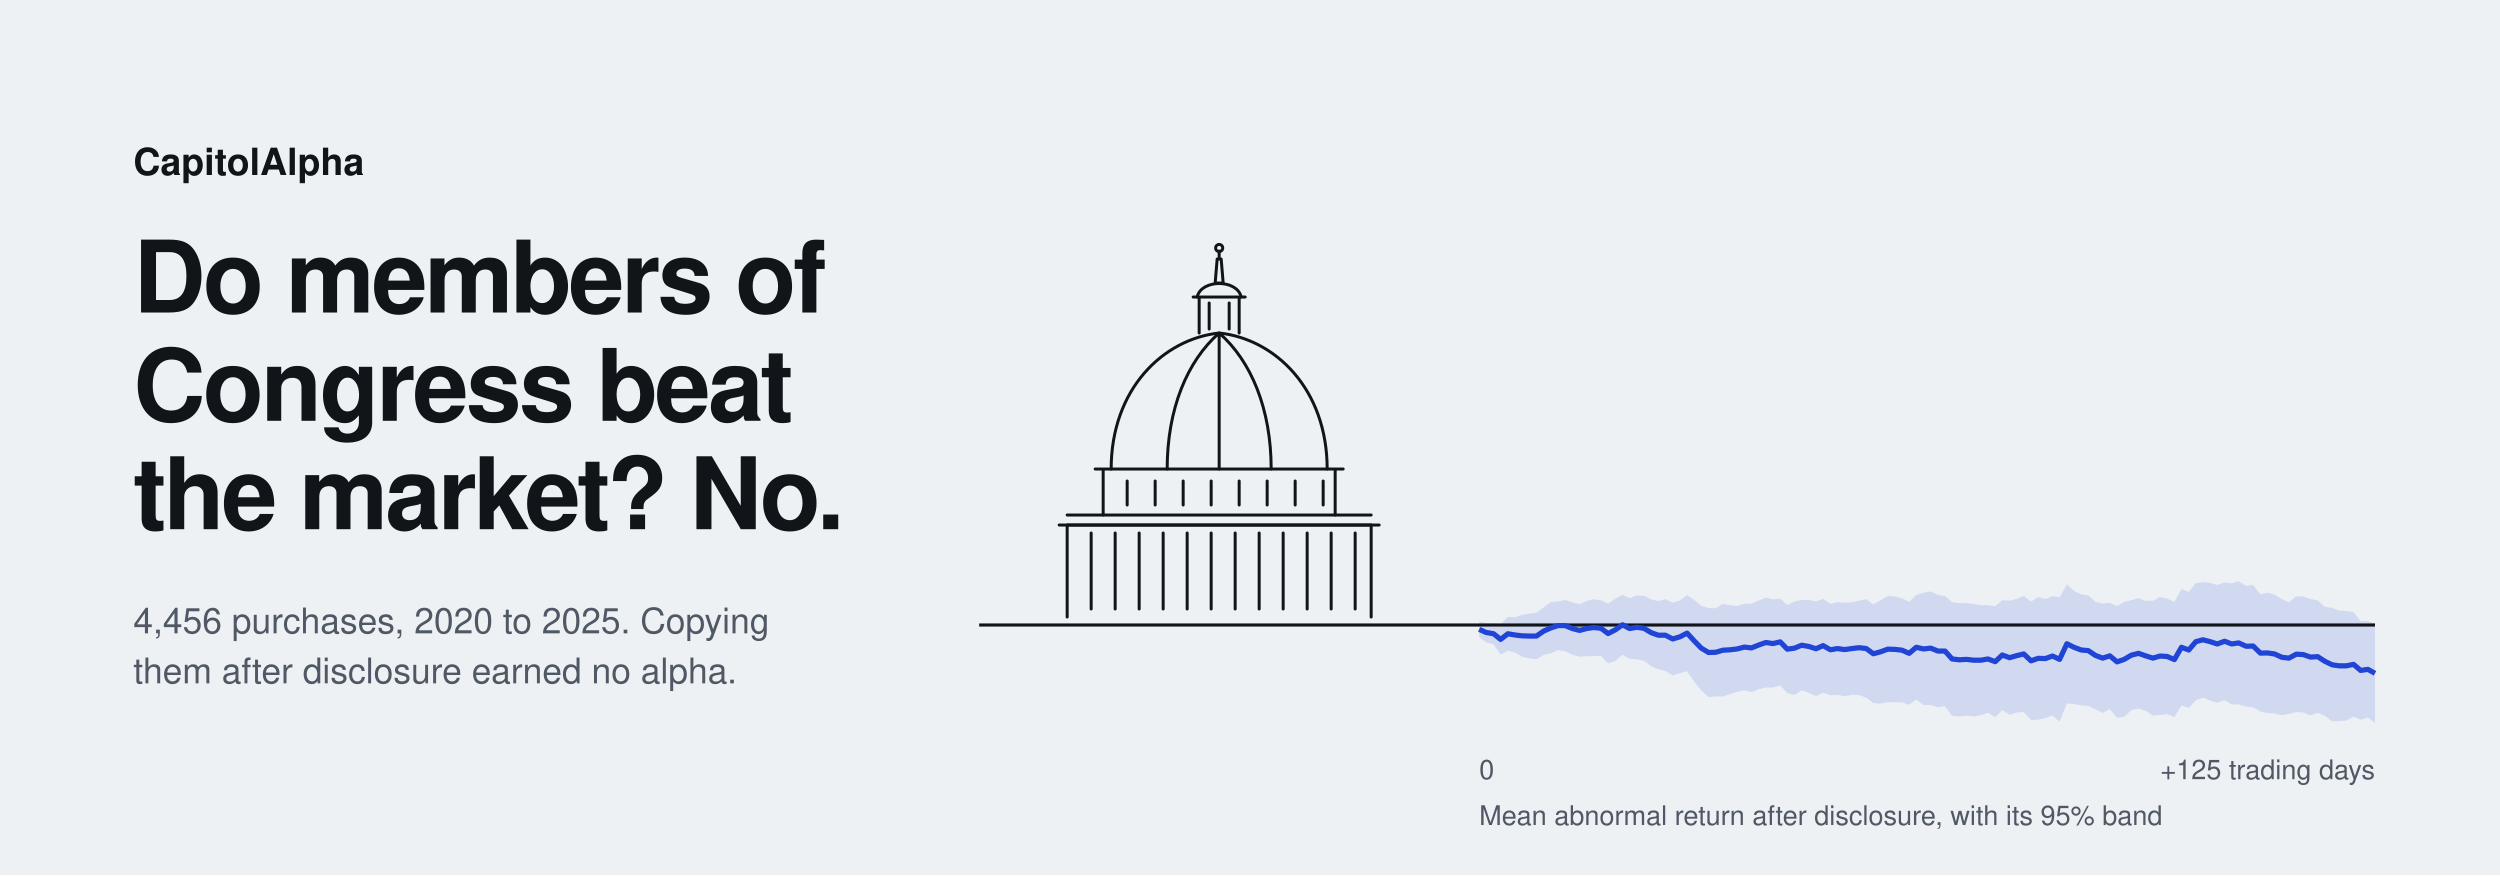
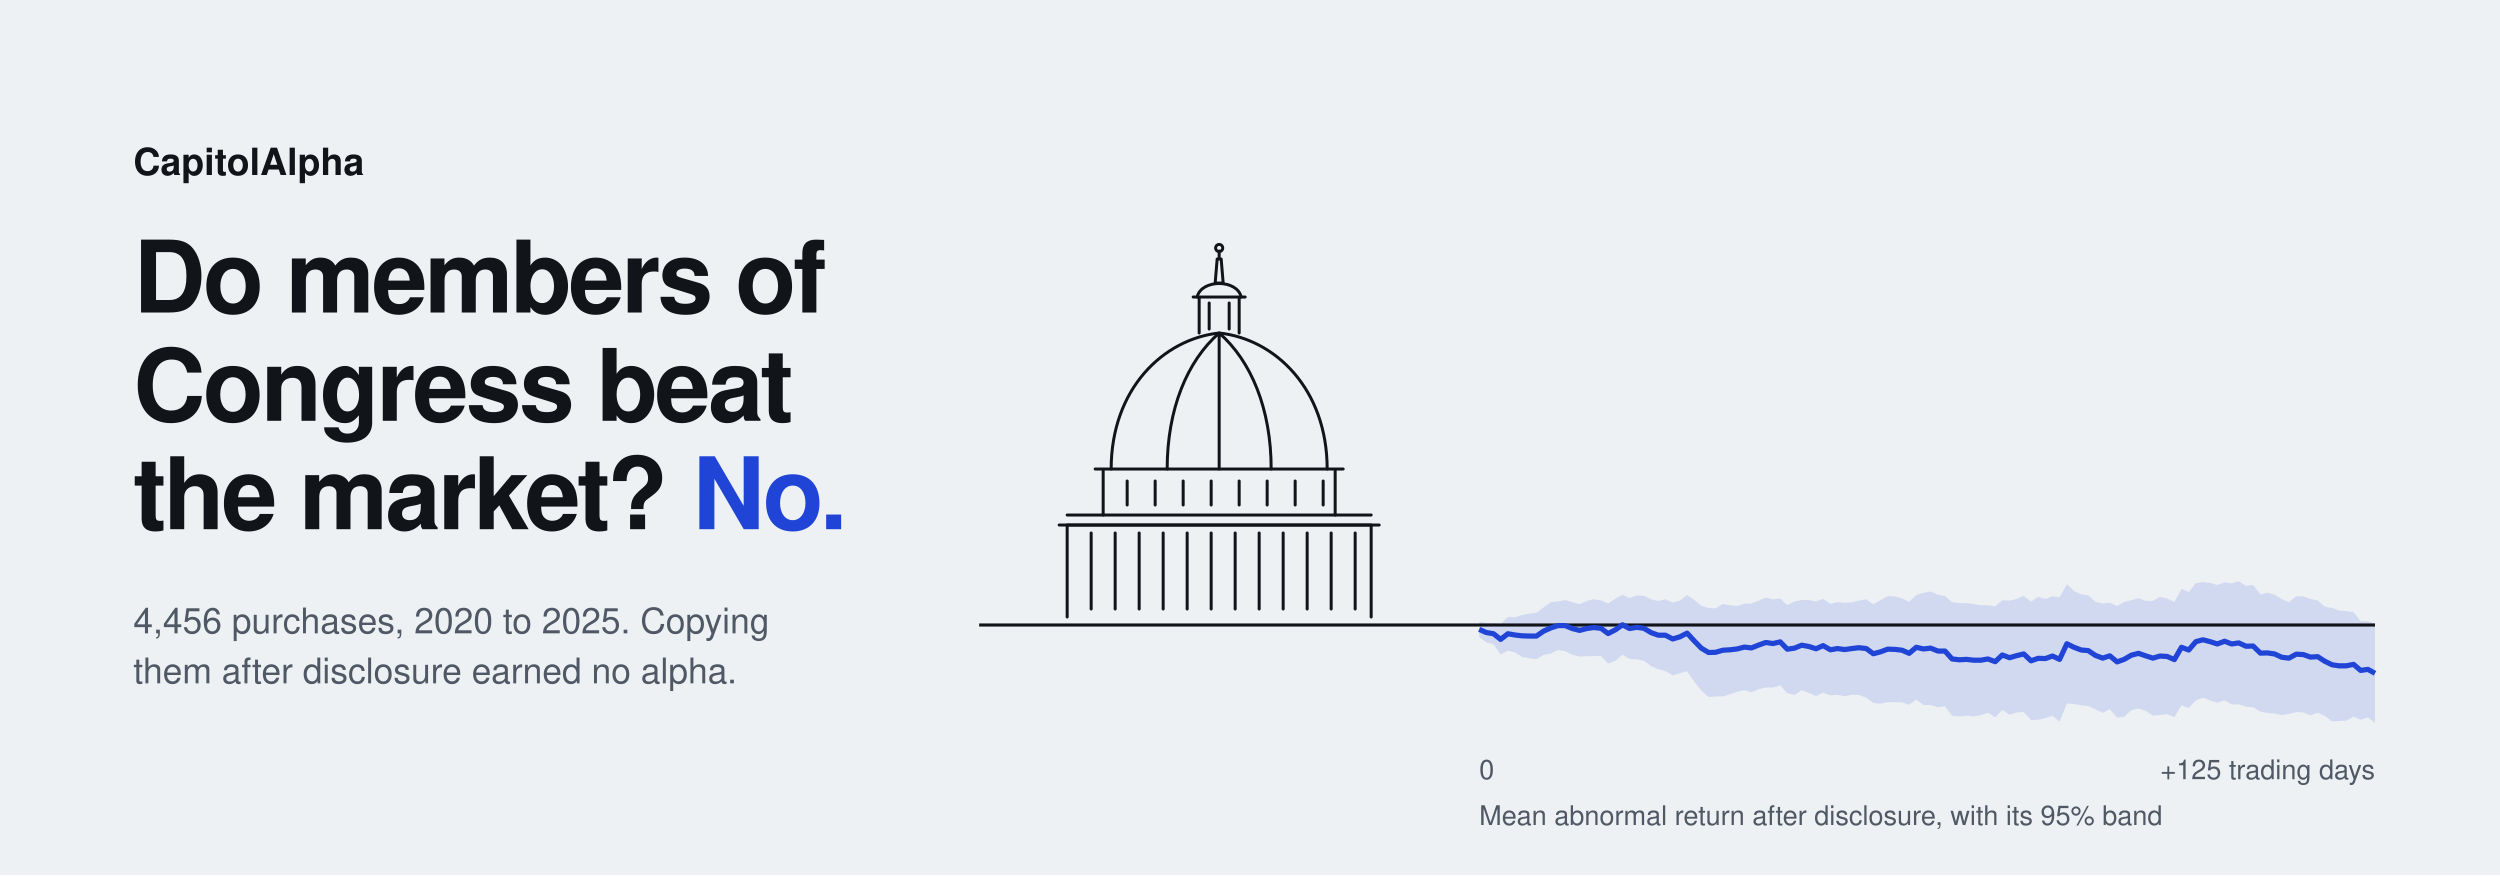
<svg xmlns="http://www.w3.org/2000/svg" width="1200" height="420" viewBox="0 0 1200 420">
  <rect width="1200" height="420" fill="#eef1f4" />
  <g font-family="'Public Sans', 'Helvetica Neue', Helvetica, Arial, sans-serif">
    <text x="64" y="84" font-size="18" font-weight="700" fill="#111418">CapitolAlpha</text>
    <text x="64" y="150" font-size="48" font-weight="700" letter-spacing="-1.4" fill="#111418">Do members of</text>
    <text x="64" y="202" font-size="48" font-weight="700" letter-spacing="-1.4" fill="#111418">Congress beat</text>
-     <text x="64" y="254" font-size="48" font-weight="700" letter-spacing="-1.4" fill="#111418">the market? No.</text>
+     <text x="64" y="254" font-size="48" font-weight="700" letter-spacing="-1.4" fill="#111418">the market? <tspan fill="#1f44d6">No.</tspan>
+     </text>
    <text x="64" y="304" font-size="17" fill="#4f5864">4,456 purchases, 2020 to 2025. Copying</text>
    <text x="64" y="328" font-size="17" fill="#4f5864">them after disclosure earned no alpha.</text>
    <text x="710" y="374" font-size="13" fill="#4f5864">0</text>
    <text x="1140" y="374" font-size="13" text-anchor="end" fill="#4f5864">+125 trading days</text>
    <text x="710" y="396" font-size="13" fill="#4f5864">Mean abnormal return after disclosure, with its 95% band</text>
  </g>
  <g transform="translate(470 108) scale(0.96)" fill="none" stroke="#111418" stroke-width="1.5" stroke-linecap="round" stroke-linejoin="round">
    <path id="drum-base" d="M44 196 V150 H196 V196" />
    <path id="drum-cornice" d="M40 150 H200 M44 145 H196" />
    <path id="drum-columns" d="M56 192 V154 M68 192 V154 M80 192 V154 M92 192 V154 M104 192 V154 M116 192 V154 M128 192 V154 M140 192 V154 M152 192 V154 M164 192 V154 M176 192 V154 M188 192 V154" />
    <path id="attic" d="M62 145 V122 H178 V145 M58 122 H182" />
    <path id="attic-windows" d="M74 140 V128 M88 140 V128 M102 140 V128 M116 140 V128 M130 140 V128 M144 140 V128 M158 140 V128 M172 140 V128" />
    <path id="cupola" d="M66 122 C66 82 92 57 120 54 C148 57 174 82 174 122" />
    <path id="cupola-ribs" d="M94 122 C94 92 104 68 120 54 M146 122 C146 92 136 68 120 54 M120 122 V54" />
    <path id="lantern" d="M110 54 V36 H130 V54 M115 52 V39 M125 52 V39 M107 36 H133" />
    <path id="lantern-cap" d="M109 36 C111 27 129 27 131 36" />
    <path id="statue" d="M118 29 L119 17 H121 L122 29 Z M120 17 V13" />
    <circle id="statue-head" cx="120" cy="11.5" r="1.8" />
  </g>
  <path d="M710.0,298.4L713.4,299.0L716.9,299.2L720.3,299.5L723.8,296.1L727.2,296.3L730.6,295.2L734.1,294.5L737.5,294.1L741.0,291.5L744.4,289.0L747.8,288.7L751.3,288.0L754.7,289.1L758.2,290.0L761.6,288.5L765.0,287.6L768.5,288.2L771.9,289.7L775.4,287.3L778.8,285.5L782.2,287.1L785.7,285.8L789.1,286.0L792.6,287.7L796.0,288.5L799.4,287.6L802.9,289.3L806.3,288.3L809.8,285.6L813.2,287.9L816.6,290.8L820.1,291.8L823.5,292.0L827.0,289.9L830.4,290.5L833.8,290.9L837.3,289.8L840.7,289.7L844.2,288.3L847.6,286.8L851.0,287.7L854.5,287.3L857.9,290.4L861.4,288.7L864.8,288.0L868.2,288.0L871.7,288.7L875.1,287.4L878.6,289.9L882.0,289.0L885.4,289.3L888.9,289.1L892.3,288.3L895.8,287.6L899.2,290.1L902.6,288.1L906.1,286.1L909.5,286.3L913.0,287.2L916.4,288.9L919.8,285.6L923.3,284.5L926.7,283.9L930.2,285.5L933.6,286.1L937.0,289.0L940.5,289.5L943.9,289.5L947.4,289.9L950.8,290.5L954.2,290.5L957.7,291.0L961.1,288.1L964.6,288.3L968.0,287.5L971.4,286.0L974.9,288.8L978.3,286.5L981.8,287.5L985.2,286.2L988.6,286.7L992.1,280.4L995.5,283.6L999.0,285.3L1002.4,285.8L1005.8,288.8L1009.3,289.7L1012.7,289.3L1016.2,290.9L1019.6,288.9L1023.0,288.1L1026.5,287.1L1029.9,288.4L1033.4,288.4L1036.8,286.5L1040.2,287.3L1043.7,288.9L1047.1,282.7L1050.6,284.1L1054.0,279.9L1057.4,279.4L1060.9,279.8L1064.3,280.8L1067.8,279.5L1071.2,280.0L1074.6,279.0L1078.1,281.2L1081.5,280.8L1085.0,285.3L1088.4,284.5L1091.8,285.4L1095.3,287.6L1098.7,289.1L1102.2,286.2L1105.6,286.3L1109.0,287.5L1112.5,288.2L1115.9,291.2L1119.4,291.8L1122.8,293.1L1126.2,293.3L1129.7,293.8L1133.1,298.1L1136.6,298.2L1140.0,299.3L1140.0,347.0L1136.6,344.4L1133.1,345.5L1129.7,344.0L1126.2,345.9L1122.8,346.1L1119.4,346.3L1115.9,343.6L1112.5,342.1L1109.0,343.4L1105.6,342.0L1102.2,341.8L1098.7,342.7L1095.3,343.3L1091.8,342.5L1088.4,342.2L1085.0,341.6L1081.5,339.5L1078.1,339.2L1074.6,338.1L1071.2,338.2L1067.8,336.1L1064.3,337.3L1060.9,336.3L1057.4,334.9L1054.0,336.2L1050.6,339.8L1047.1,338.6L1043.7,344.2L1040.2,342.8L1036.8,343.2L1033.4,343.5L1029.9,341.2L1026.5,340.1L1023.0,340.9L1019.6,344.1L1016.2,344.5L1012.7,340.4L1009.3,342.2L1005.8,340.5L1002.4,338.9L999.0,338.6L995.5,337.9L992.1,337.7L988.6,346.4L985.2,343.5L981.8,344.6L978.3,345.5L974.9,345.6L971.4,341.8L968.0,342.0L964.6,343.1L961.1,340.8L957.7,344.3L954.2,342.1L950.8,343.3L947.4,343.9L943.9,343.5L940.5,343.9L937.0,343.6L933.6,339.0L930.2,339.5L926.7,338.4L923.3,338.4L919.8,335.8L916.4,338.3L913.0,337.1L909.5,337.1L906.1,337.0L902.6,337.8L899.2,337.4L895.8,334.9L892.3,333.6L888.9,333.5L885.4,334.2L882.0,333.5L878.6,333.8L875.1,332.5L871.7,334.1L868.2,332.6L864.8,331.3L861.4,333.6L857.9,332.7L854.5,329.0L851.0,330.0L847.6,330.0L844.2,330.8L840.7,332.3L837.3,331.3L833.8,332.1L830.4,333.2L827.0,334.3L823.5,334.3L820.1,334.6L816.6,331.4L813.2,327.2L809.8,322.2L806.3,323.1L802.9,324.2L799.4,322.1L796.0,321.3L792.6,319.8L789.1,317.2L785.7,316.5L782.2,316.3L778.8,314.3L775.4,317.2L771.9,318.5L768.5,314.9L765.0,314.9L761.6,315.0L758.2,315.2L754.7,314.3L751.3,312.6L747.8,312.0L744.4,313.7L741.0,314.3L737.5,316.4L734.1,316.0L730.6,315.3L727.2,313.2L723.8,312.3L720.3,314.2L716.9,309.3L713.4,308.3L710.0,305.8Z" fill="rgba(31,68,214,0.14)" />
  <line x1="470" y1="300" x2="1140" y2="300" stroke="#111418" stroke-width="1.5" />
  <path d="M710.0,302.1L713.4,303.6L716.9,304.2L720.3,306.9L723.8,304.2L727.2,304.8L730.6,305.2L734.1,305.3L737.5,305.3L741.0,302.9L744.4,301.4L747.8,300.3L751.3,300.3L754.7,301.7L758.2,302.6L761.6,301.7L765.0,301.2L768.5,301.6L771.9,304.1L775.4,302.3L778.8,299.9L782.2,301.7L785.7,301.1L789.1,301.6L792.6,303.7L796.0,304.9L799.4,304.9L802.9,306.7L806.3,305.7L809.8,303.9L813.2,307.6L816.6,311.1L820.1,313.2L823.5,313.1L827.0,312.1L830.4,311.9L833.8,311.5L837.3,310.6L840.7,311.0L844.2,309.6L847.6,308.4L851.0,308.9L854.5,308.1L857.9,311.6L861.4,311.1L864.8,309.7L868.2,310.3L871.7,311.4L875.1,309.9L878.6,311.9L882.0,311.3L885.4,311.8L888.9,311.3L892.3,310.9L895.8,311.3L899.2,313.8L902.6,312.9L906.1,311.6L909.5,311.7L913.0,312.1L916.4,313.6L919.8,310.7L923.3,311.5L926.7,311.1L930.2,312.5L933.6,312.5L937.0,316.3L940.5,316.7L943.9,316.5L947.4,316.9L950.8,316.9L954.2,316.3L957.7,317.6L961.1,314.4L964.6,315.7L968.0,314.7L971.4,313.9L974.9,317.2L978.3,316.0L981.8,316.1L985.2,314.9L988.6,316.5L992.1,309.0L995.5,310.7L999.0,312.0L1002.4,312.3L1005.8,314.6L1009.3,315.9L1012.7,314.8L1016.2,317.7L1019.6,316.5L1023.0,314.5L1026.5,313.6L1029.9,314.8L1033.4,315.9L1036.8,314.9L1040.2,315.1L1043.7,316.6L1047.1,310.7L1050.6,312.0L1054.0,308.0L1057.4,307.1L1060.9,308.0L1064.3,309.1L1067.8,307.8L1071.2,309.1L1074.6,308.6L1078.1,310.2L1081.5,310.1L1085.0,313.5L1088.4,313.4L1091.8,313.9L1095.3,315.5L1098.7,315.9L1102.2,314.0L1105.6,314.2L1109.0,315.4L1112.5,315.2L1115.9,317.4L1119.4,319.1L1122.8,319.6L1126.2,319.6L1129.7,318.9L1133.1,321.8L1136.6,321.3L1140.0,323.2" fill="none" stroke="#1f44d6" stroke-width="2.5" stroke-linejoin="round" />
</svg>
